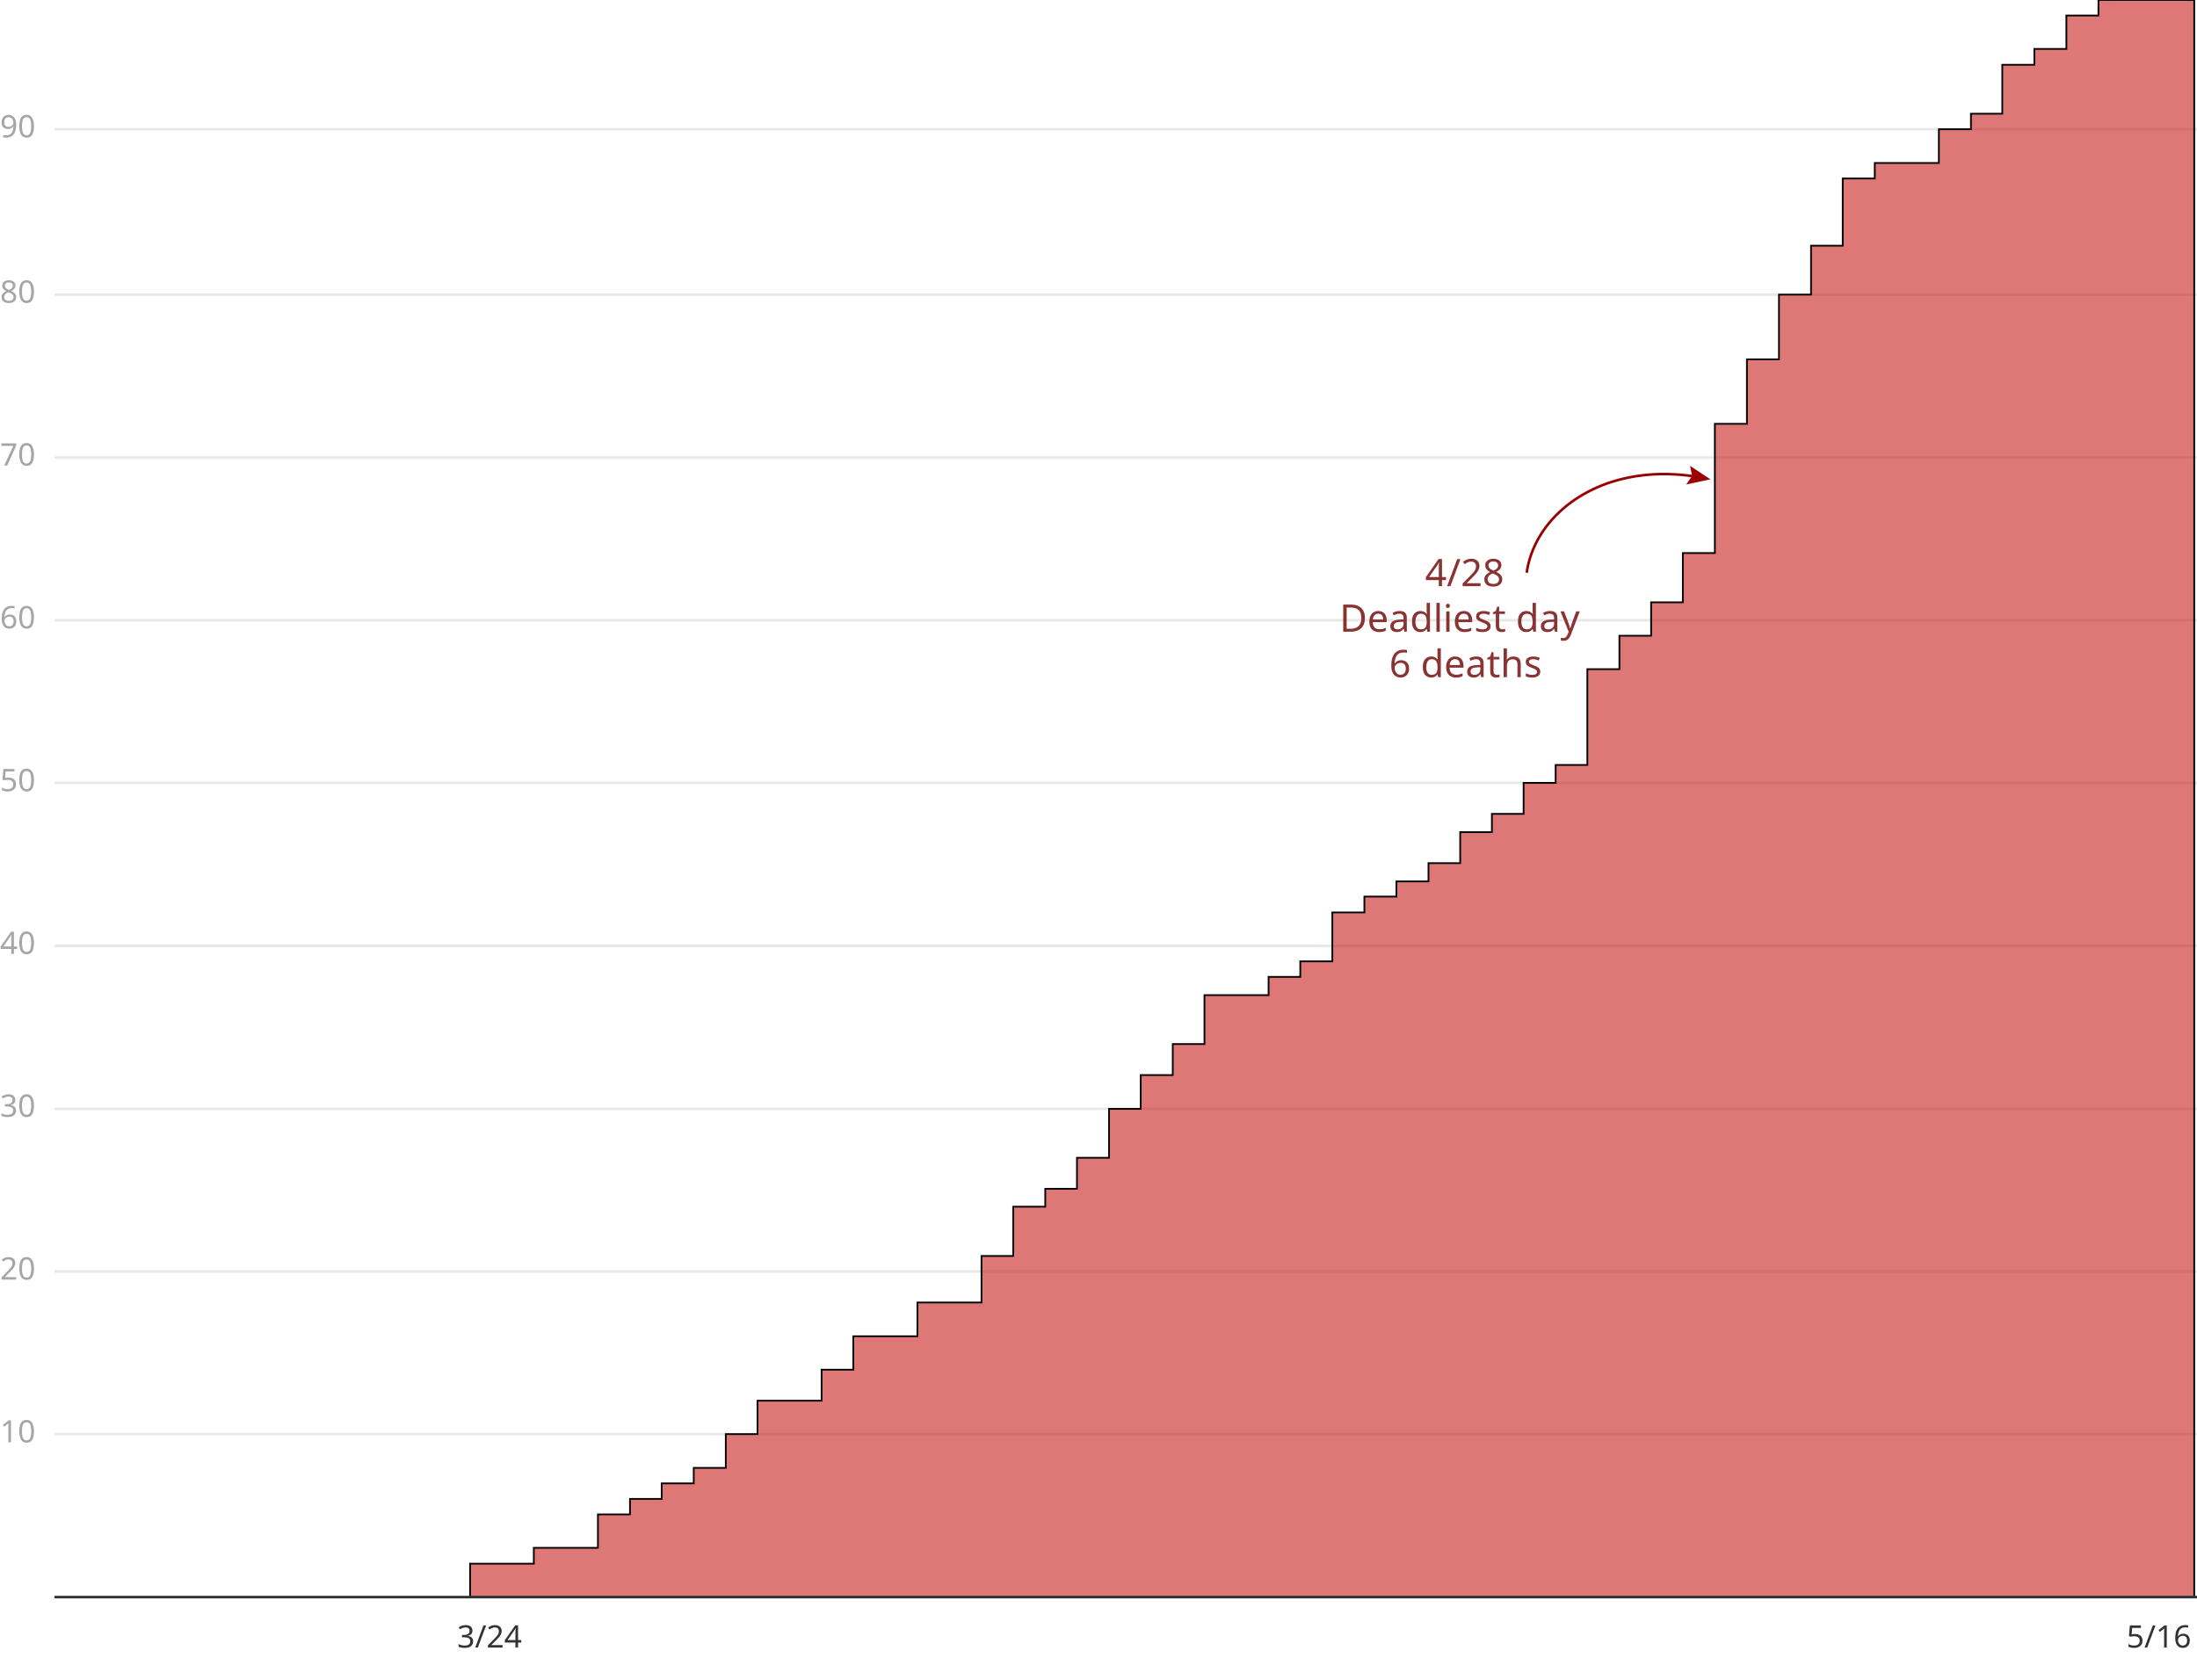
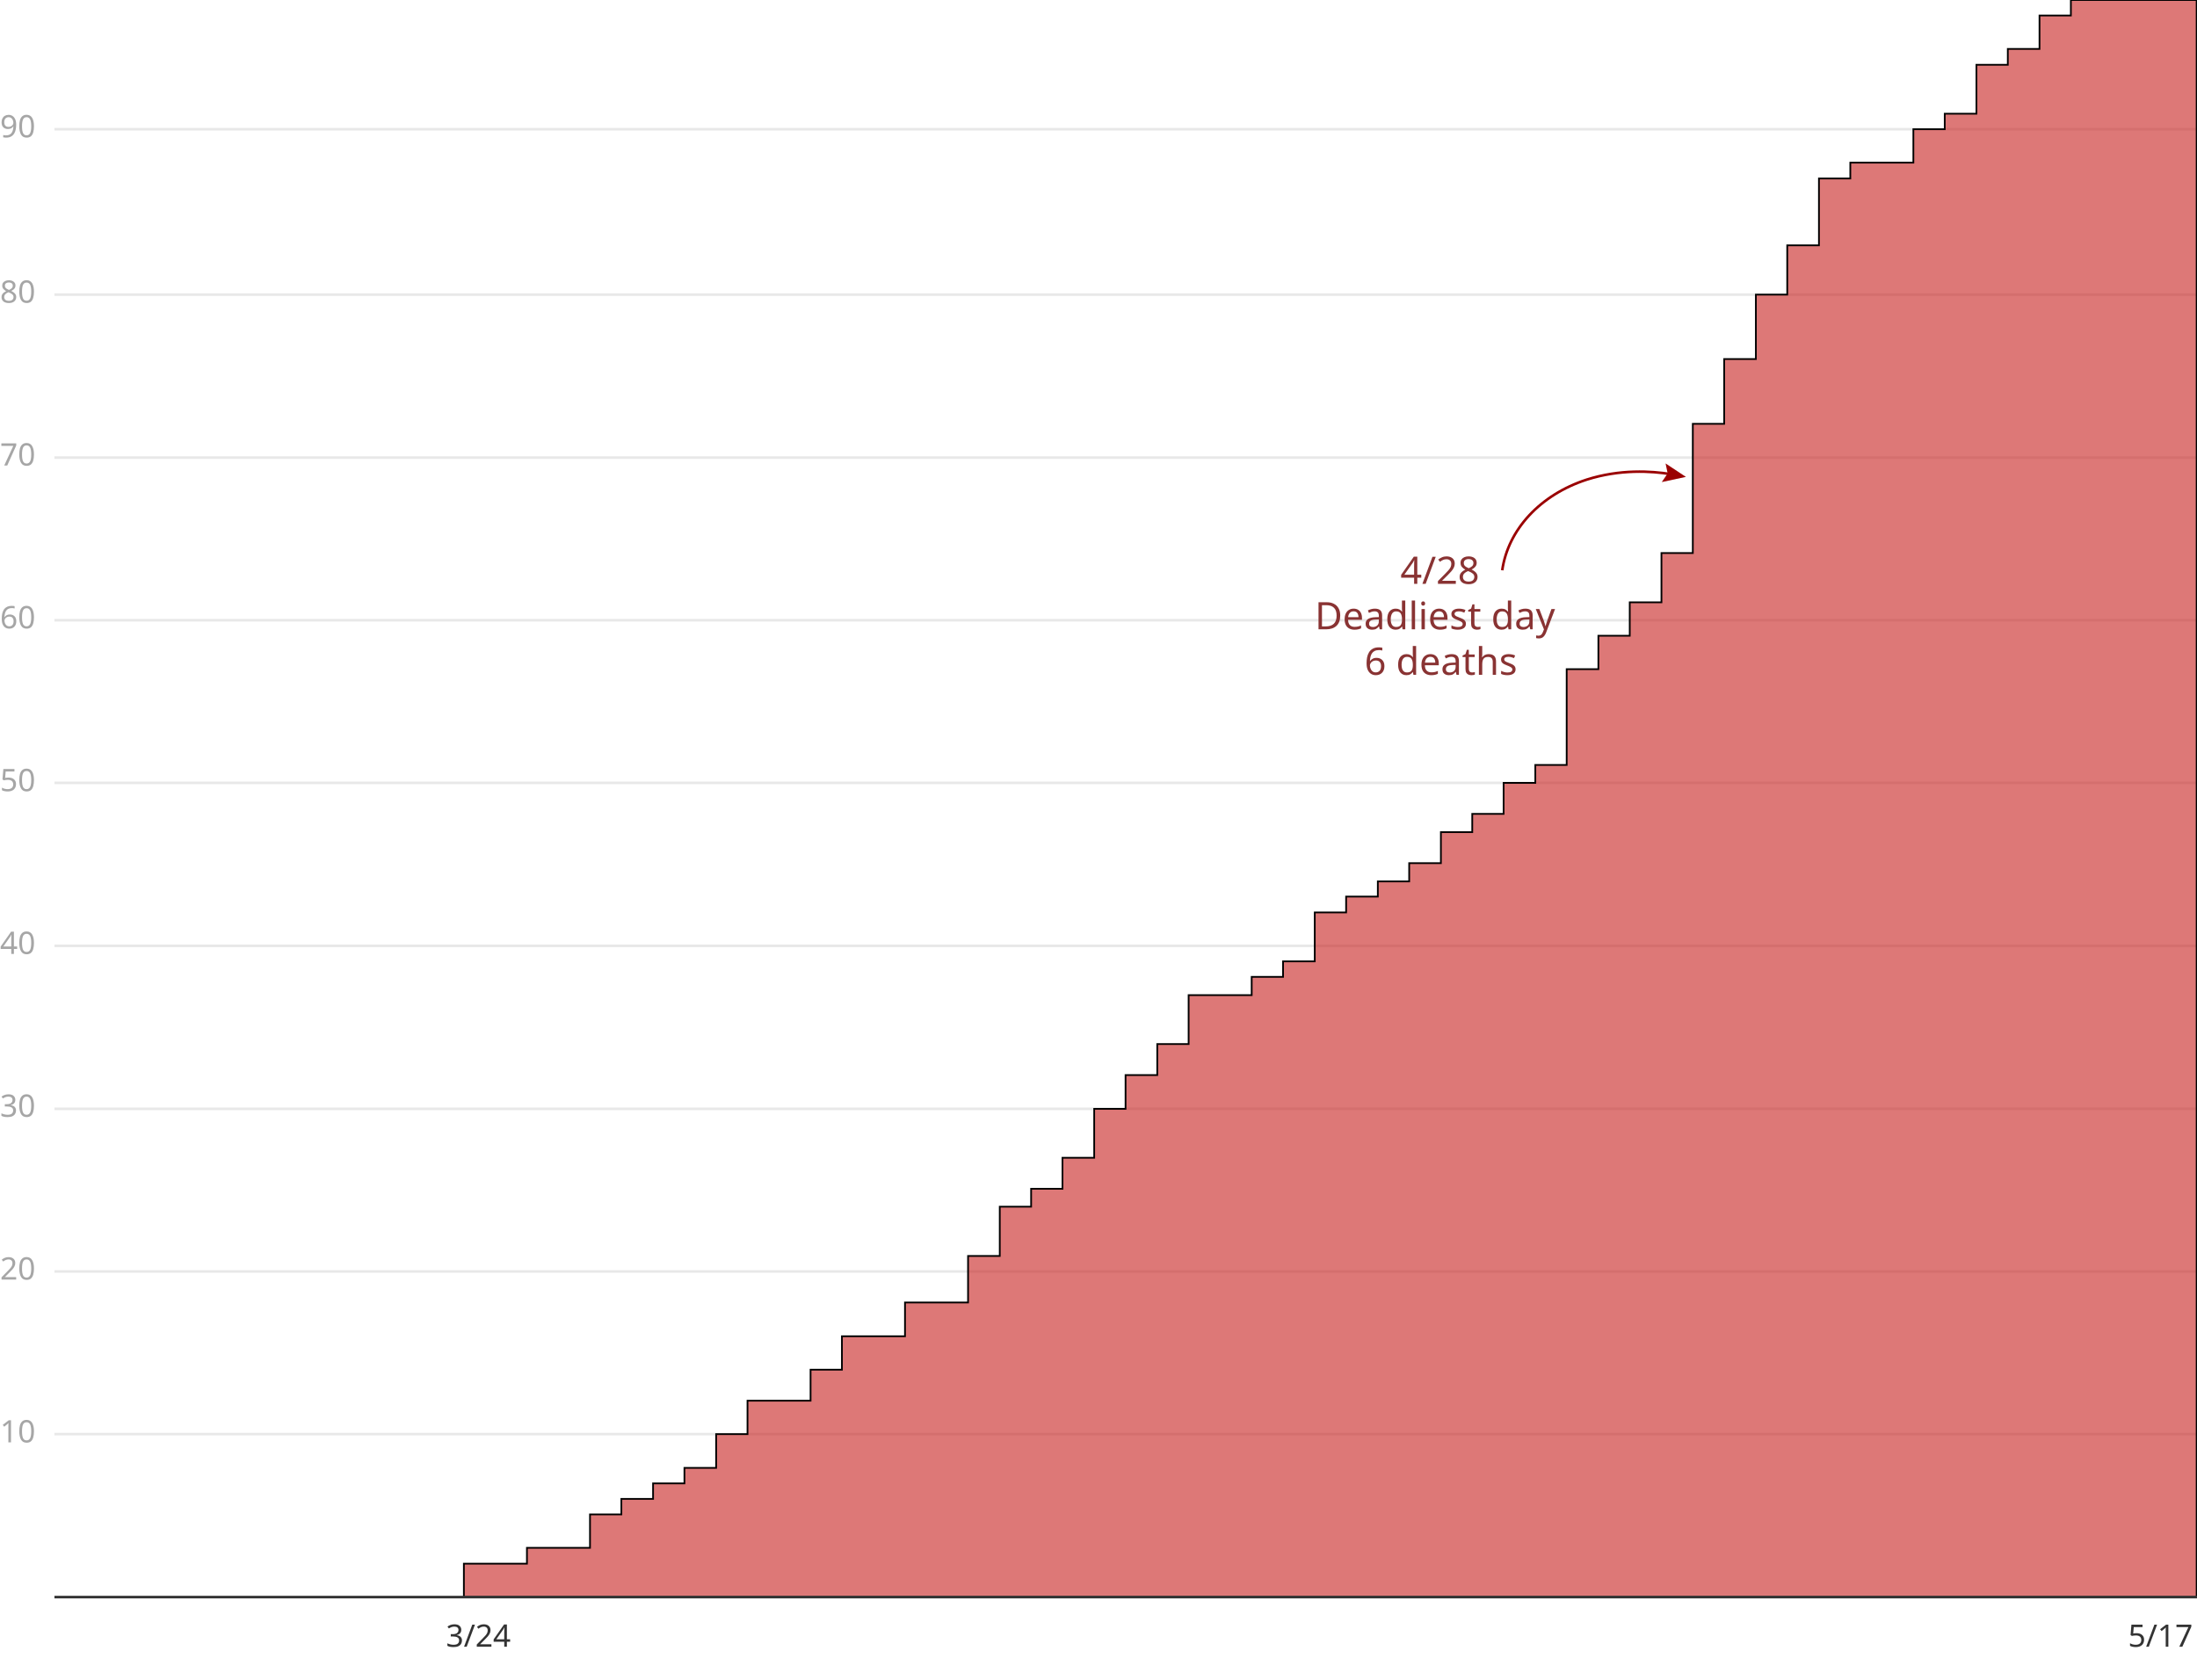
<svg xmlns="http://www.w3.org/2000/svg" xmlns:xlink="http://www.w3.org/1999/xlink" version="1.1" id="Layer_1" x="0px" y="0px" viewBox="0 0 637.5 487.5" style="enable-background:new 0 0 637.5 487.5;" xml:space="preserve">
  <style type="text/css">
	.st0{clip-path:url(#SVGID_2_);}
	.st1{clip-path:url(#SVGID_4_);fill:none;stroke:#E8E8E8;stroke-width:0.75;stroke-miterlimit:10;}
	.st2{clip-path:url(#SVGID_4_);fill:#C71E1D;}
	.st3{clip-path:url(#SVGID_4_);fill:#C71E1D;fill-opacity:0.6;stroke:#000000;stroke-width:0.5;stroke-miterlimit:10;}
	.st4{clip-path:url(#SVGID_4_);fill:none;stroke:#333333;stroke-width:0.75;stroke-miterlimit:10;}
	.st5{fill:#A6A6A6;}
	.st6{font-family:'Roboto-Regular';}
	.st7{font-size:9px;}
	.st8{fill:none;stroke:#9A0000;stroke-width:0.75;stroke-miterlimit:10;}
	.st9{fill:#9A0000;}
	.st10{fill:#893333;}
	.st11{font-family:'ArialMT';}
	.st12{font-size:11px;}
	.st13{font-family:'Arial-BoldMT';}
	.st14{fill:#333333;}
</style>
  <g>
    <defs>
      <rect id="SVGID_1_" width="637.5" height="487.5" />
    </defs>
    <clipPath id="SVGID_2_">
      <use xlink:href="#SVGID_1_" style="overflow:visible;" />
    </clipPath>
    <g class="st0">
      <defs>
        <rect id="SVGID_3_" width="637.5" height="483" />
      </defs>
      <clipPath id="SVGID_4_">
        <use xlink:href="#SVGID_3_" style="overflow:visible;" />
      </clipPath>
      <line class="st1" x1="15.8" y1="37.5" x2="637.5" y2="37.5" />
      <line class="st1" x1="15.8" y1="85.5" x2="637.5" y2="85.5" />
      <line class="st1" x1="15.8" y1="132.8" x2="637.5" y2="132.8" />
      <line class="st1" x1="15.8" y1="180" x2="637.5" y2="180" />
      <line class="st1" x1="15.8" y1="227.2" x2="637.5" y2="227.2" />
      <line class="st1" x1="15.8" y1="274.5" x2="637.5" y2="274.5" />
      <line class="st1" x1="15.8" y1="321.8" x2="637.5" y2="321.8" />
      <line class="st1" x1="15.8" y1="369" x2="637.5" y2="369" />
      <line class="st1" x1="15.8" y1="416.2" x2="637.5" y2="416.2" />
-       <path class="st2" d="M15.8,463.5H25H15.8z" />
-       <path class="st2" d="M25,463.5h9.3H25z" />
-       <path class="st2" d="M34.3,463.5h9.3H34.3z" />
-       <path class="st2" d="M43.6,463.5h9.3H43.6z" />
-       <path class="st2" d="M52.9,463.5h9.3H52.9z" />
-       <path class="st2" d="M62.1,463.5h9.3H62.1z" />
-       <path class="st2" d="M71.4,463.5h9.3H71.4z" />
-       <path class="st2" d="M80.7,463.5H90H80.7z" />
-       <path class="st2" d="M90,463.5h9.3H90z" />
-       <path class="st2" d="M99.3,463.5h9.3H99.3z" />
-       <path class="st2" d="M108.5,463.5h9.3H108.5z" />
-       <path class="st2" d="M117.8,463.5h9.3H117.8z" />
-       <path class="st2" d="M127.1,463.5h9.3H127.1z" />
-       <polygon class="st3" points="627.4,0 618.2,0 608.9,0 608.9,4.5 599.6,4.5 599.6,14.2 590.3,14.2 590.3,18.8 581,18.8 581,33     571.9,33 571.9,37.5 562.6,37.5 562.6,47.3 553.3,47.3 544,47.3 544,51.8 534.7,51.8 534.7,71.3 525.5,71.3 525.5,85.5     516.2,85.5 516.2,104.3 506.9,104.3 506.9,123 497.6,123 497.6,160.5 488.3,160.5 488.3,174.8 479.1,174.8 479.1,184.5     469.9,184.5 469.9,194.2 460.6,194.2 460.6,222 451.4,222 451.4,227.2 442.1,227.2 442.1,236.2 432.9,236.2 432.9,241.5     423.7,241.5 423.7,250.5 414.5,250.5 414.5,255.8 405.2,255.8 405.2,260.2 395.9,260.2 395.9,264.8 386.6,264.8 386.6,279     377.3,279 377.3,283.5 368.1,283.5 368.1,288.8 358.8,288.8 358.8,288.8 349.5,288.8 349.5,303 340.3,303 340.3,312 331,312     331,321.8 321.8,321.8 321.8,336 312.5,336 312.5,345 303.3,345 303.3,350.2 294,350.2 294,364.5 284.8,364.5 284.8,378     275.5,378 266.2,378 266.2,387.8 256.9,387.8 247.6,387.8 247.6,397.5 238.4,397.5 238.4,406.5 229.1,406.5 219.8,406.5     219.8,416.2 210.6,416.2 210.6,426 201.3,426 201.3,430.5 192,430.5 192,435 182.8,435 182.8,439.5 173.5,439.5 173.5,449.2     164.2,449.2 154.9,449.2 154.9,453.8 145.7,453.8 136.4,453.8 136.4,463.5 145.7,463.5 154.9,463.5 164.2,463.5 173.5,463.5     182.8,463.5 192,463.5 192.1,463.5 201.3,463.5 201.3,463.5 210.6,463.5 210.6,463.5 219.8,463.5 219.8,463.5 229.1,463.5     238.4,463.5 247.6,463.5 256.9,463.5 266.2,463.5 275.5,463.5 284.8,463.5 294,463.5 303.3,463.5 303.3,463.5 312.5,463.5     312.6,463.5 321.8,463.5 321.8,463.5 331,463.5 331,463.5 340.3,463.5 340.3,463.5 349.5,463.5 349.5,463.5 358.8,463.5     358.8,463.5 368.1,463.5 377.3,463.5 386.6,463.5 395.9,463.5 405.2,463.5 414.5,463.5 423.7,463.5 423.7,463.5 432.9,463.5     433,463.5 442.1,463.5 442.2,463.5 451.4,463.5 451.4,463.5 460.6,463.5 460.6,463.5 469.9,463.5 469.9,463.5 479.1,463.5     479.2,463.5 488.3,463.5 488.3,463.5 497.6,463.5 506.9,463.5 516.2,463.5 525.5,463.5 534.7,463.5 544,463.5 553.3,463.5     562.6,463.5 571.9,463.5 581.1,463.5 581.1,463.5 590.3,463.5 599.6,463.5 608.9,463.5 618.2,463.5 627.4,463.5 636.7,463.5     636.7,0   " />
+       <path class="st2" d="M15.8,463.5h9.1H15.8z" />
+       <path class="st2" d="M24.9,463.5H34H24.9z" />
+       <path class="st2" d="M34,463.5h9.1H34z" />
+       <path class="st2" d="M43.2,463.5h9.1H43.2z" />
+       <path class="st2" d="M52.3,463.5h9.1H52.3z" />
+       <path class="st2" d="M61.5,463.5h9.1H61.5z" />
+       <path class="st2" d="M70.6,463.5h9.1H70.6z" />
+       <path class="st2" d="M79.8,463.5h9.1H79.8z" />
+       <path class="st2" d="M88.9,463.5H98H88.9z" />
+       <path class="st2" d="M98,463.5h9.1H98z" />
+       <path class="st2" d="M107.2,463.5h9.1H107.2z" />
+       <path class="st2" d="M116.3,463.5h9.1H116.3z" />
+       <path class="st2" d="M125.5,463.5h9.1H125.5z" />
+       <polygon class="st3" points="628.2,0 619.2,0 619.1,0 610.1,0 600.9,0 600.9,4.5 591.8,4.5 591.8,14.2 582.6,14.2 582.6,18.8     573.5,18.8 573.5,33 564.3,33 564.3,37.5 555.2,37.5 555.2,47.2 546.1,47.2 536.9,47.2 536.9,51.8 527.8,51.8 527.8,71.2     518.6,71.2 518.6,85.5 509.5,85.5 509.5,104.2 500.3,104.2 500.3,123 491.2,123 491.2,160.5 482.1,160.5 482.1,174.8 472.9,174.8     472.9,184.5 463.8,184.5 463.8,194.2 454.6,194.2 454.6,222 445.5,222 445.5,227.2 436.3,227.2 436.3,236.2 427.2,236.2     427.2,241.5 418.1,241.5 418.1,250.5 408.9,250.5 408.9,255.8 399.8,255.8 399.8,260.2 390.6,260.2 390.6,264.8 381.5,264.8     381.5,279 372.3,279 372.3,283.5 363.2,283.5 363.2,288.8 354.1,288.8 344.9,288.8 344.9,303 335.8,303 335.8,312 326.6,312     326.6,321.8 317.5,321.8 317.5,336 308.3,336 308.3,345 299.2,345 299.2,350.2 290.1,350.2 290.1,364.5 280.9,364.5 280.9,378     271.8,378 271.8,378 262.6,378 262.6,387.8 253.5,387.8 244.3,387.8 244.3,397.5 235.2,397.5 235.2,406.5 226,406.5 226,406.5     216.9,406.5 216.9,416.2 207.8,416.2 207.8,426 198.6,426 198.6,430.5 189.5,430.5 189.5,435 180.3,435 180.3,439.5 171.2,439.5     171.2,449.2 162,449.2 152.9,449.2 152.9,453.8 143.8,453.8 134.6,453.8 134.6,463.5 143.8,463.5 152.9,463.5 162,463.5     171.2,463.5 180.3,463.5 180.3,463.5 189.5,463.5 189.5,463.5 198.6,463.5 207.8,463.5 216.9,463.5 226,463.5 226,463.5     235.2,463.5 235.2,463.5 244.3,463.5 253.5,463.5 262.6,463.5 271.8,463.5 271.8,463.5 280.9,463.5 280.9,463.5 290.1,463.5     299.2,463.5 308.3,463.5 317.5,463.5 326.6,463.5 326.6,463.5 335.8,463.5 335.8,463.5 344.9,463.5 354.1,463.5 363.2,463.5     372.3,463.5 381.5,463.5 381.5,463.5 390.6,463.5 390.6,463.5 399.8,463.5 408.9,463.5 418.1,463.5 427.2,463.5 427.2,463.5     436.3,463.5 436.3,463.5 445.5,463.5 454.6,463.5 463.8,463.5 472.9,463.5 482.1,463.5 482.1,463.5 491.2,463.5 491.2,463.5     500.3,463.5 509.5,463.5 518.6,463.5 527.8,463.5 536.9,463.5 546.1,463.5 555.2,463.5 564.3,463.5 564.4,463.5 573.5,463.5     582.6,463.5 591.8,463.5 600.9,463.5 610.1,463.5 619.1,463.5 619.2,463.5 628.2,463.5 637.4,463.5 637.4,0   " />
      <line class="st4" x1="15.8" y1="463.5" x2="637.5" y2="463.5" />
    </g>
    <g class="st0">
      <text transform="matrix(1 0 0 1 5.859375e-03 418.5996)" class="st5 st6 st7">10</text>
    </g>
    <g class="st0">
      <text transform="matrix(1 0 0 1 5.859375e-03 371.3496)" class="st5 st6 st7">20</text>
    </g>
    <g class="st0">
      <text transform="matrix(1 0 0 1 5.859375e-03 324.0996)" class="st5 st6 st7">30</text>
    </g>
    <g class="st0">
      <text transform="matrix(1 0 0 1 5.859375e-03 276.8496)" class="st5 st6 st7">40</text>
    </g>
    <g class="st0">
      <text transform="matrix(1 0 0 1 5.859375e-03 229.5996)" class="st5 st6 st7">50</text>
    </g>
    <g class="st0">
      <text transform="matrix(1 0 0 1 5.859375e-03 182.3496)" class="st5 st6 st7">60</text>
    </g>
    <g class="st0">
      <text transform="matrix(1 0 0 1 5.859375e-03 135.0996)" class="st5 st6 st7">70</text>
    </g>
    <g class="st0">
      <text transform="matrix(1 0 0 1 5.859375e-03 87.8496)" class="st5 st6 st7">80</text>
    </g>
    <g class="st0">
      <text transform="matrix(1 0 0 1 5.859375e-03 39.8496)" class="st5 st6 st7">90</text>
    </g>
  </g>
  <g>
    <g>
-       <path class="st8" d="M443,166.2c1.7-11.8,11-21.9,24.5-26.3c9.7-3.1,18.8-2.5,24.4-1.6" />
+       <path class="st8" d="M435.9,165.5c1.7-11.8,11-21.9,24.5-26.3c9.7-3.1,18.8-2.5,24.4-1.6" />
      <g>
-         <polygon class="st9" points="489.3,140.6 491,138.1 490.4,135.2 496.3,139.1    " />
+         <polygon class="st9" points="482.2,139.9 483.9,137.4 483.3,134.5 489.2,138.4    " />
      </g>
    </g>
  </g>
-   <text transform="matrix(1 0 0 1 413.4998 170.1243)" class="st10 st11 st12">4/28</text>
-   <text transform="matrix(1 0 0 1 388.6998 183.324)" class="st10 st13 st12">Deadliest day</text>
-   <text transform="matrix(1 0 0 1 403.0997 196.5242)" class="st10 st11 st12">6 deaths</text>
+   <text transform="matrix(1 0 0 1 406.3312 169.438)" class="st10 st11 st12">4/28</text>
+   <text transform="matrix(1 0 0 1 381.5311 182.6377)" class="st10 st13 st12">Deadliest day</text>
+   <text transform="matrix(1 0 0 1 395.931 195.8379)" class="st10 st11 st12">6 deaths</text>
  <g>
-     <text transform="matrix(1 0 0 1 132.6504 478.1442)" class="st14 st6 st7">3/24</text>
+     <text transform="matrix(1 0 0 1 129.409 477.9096)" class="st14 st6 st7">3/24</text>
  </g>
  <g>
-     <text transform="matrix(1 0 0 1 617.0446 478.1442)" class="st14 st6 st7">5/16</text>
+     <text transform="matrix(1 0 0 1 617.5041 477.9097)" class="st14 st6 st7">5/17</text>
  </g>
</svg>
